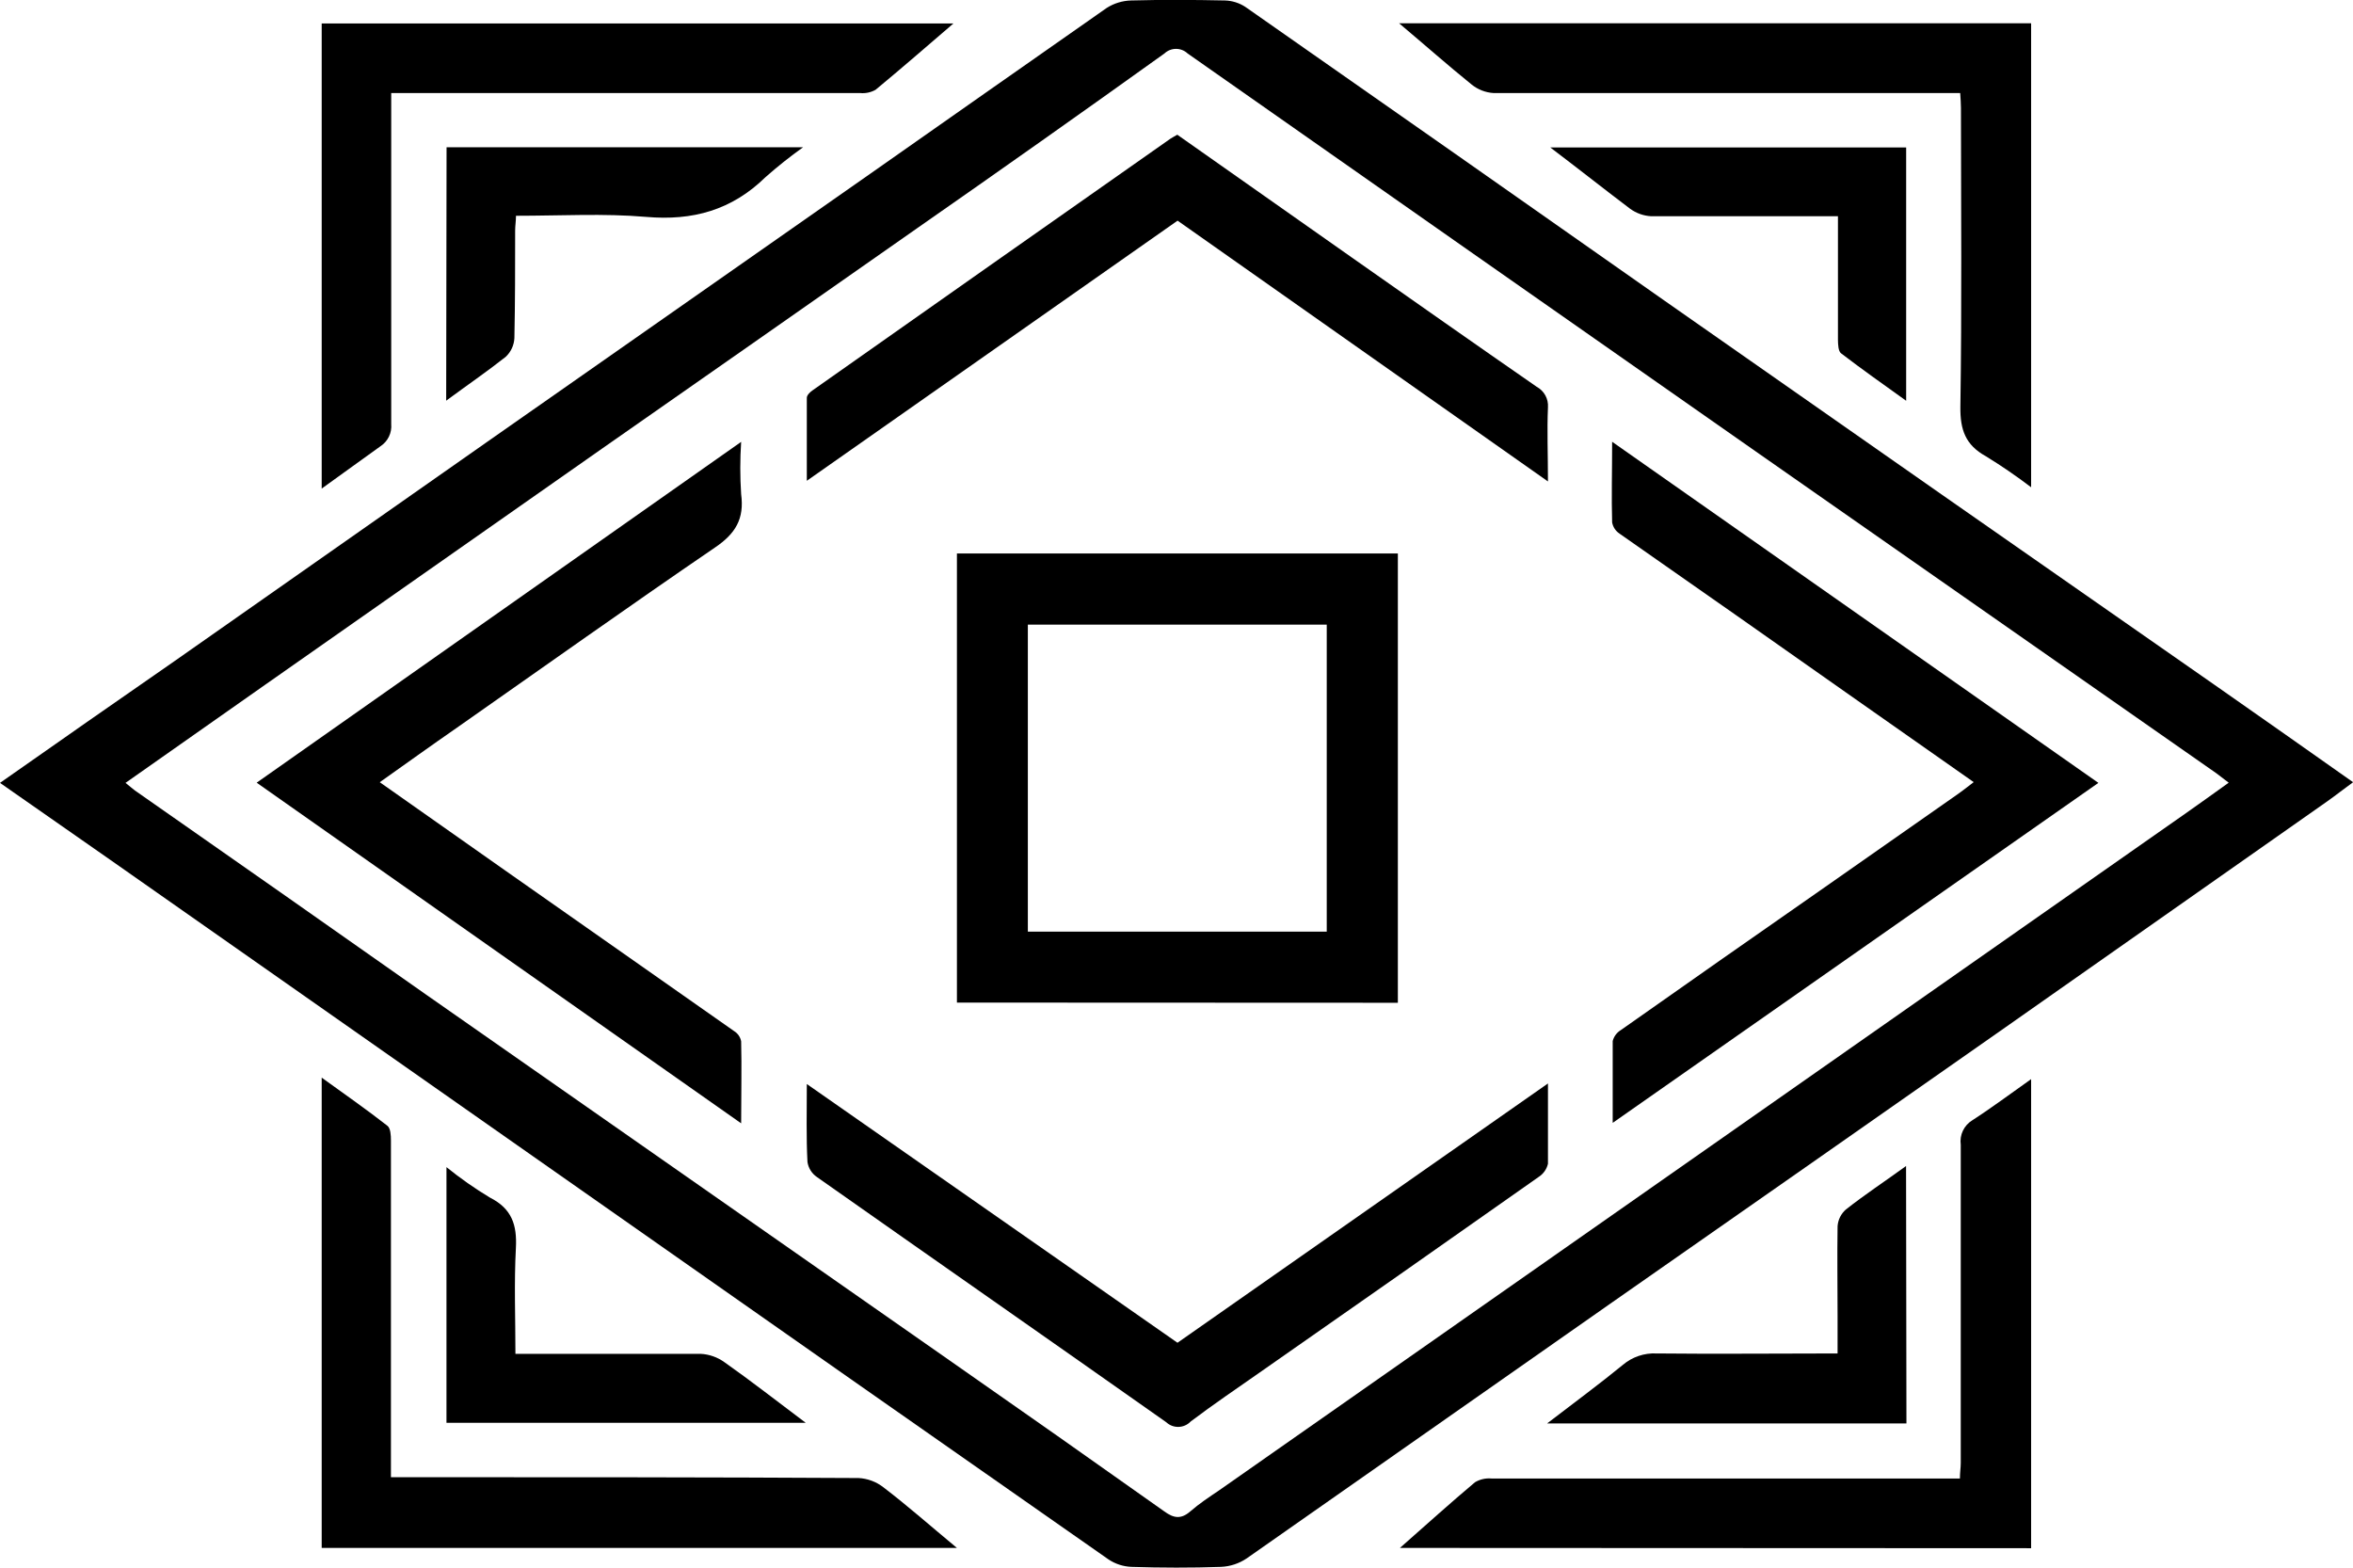
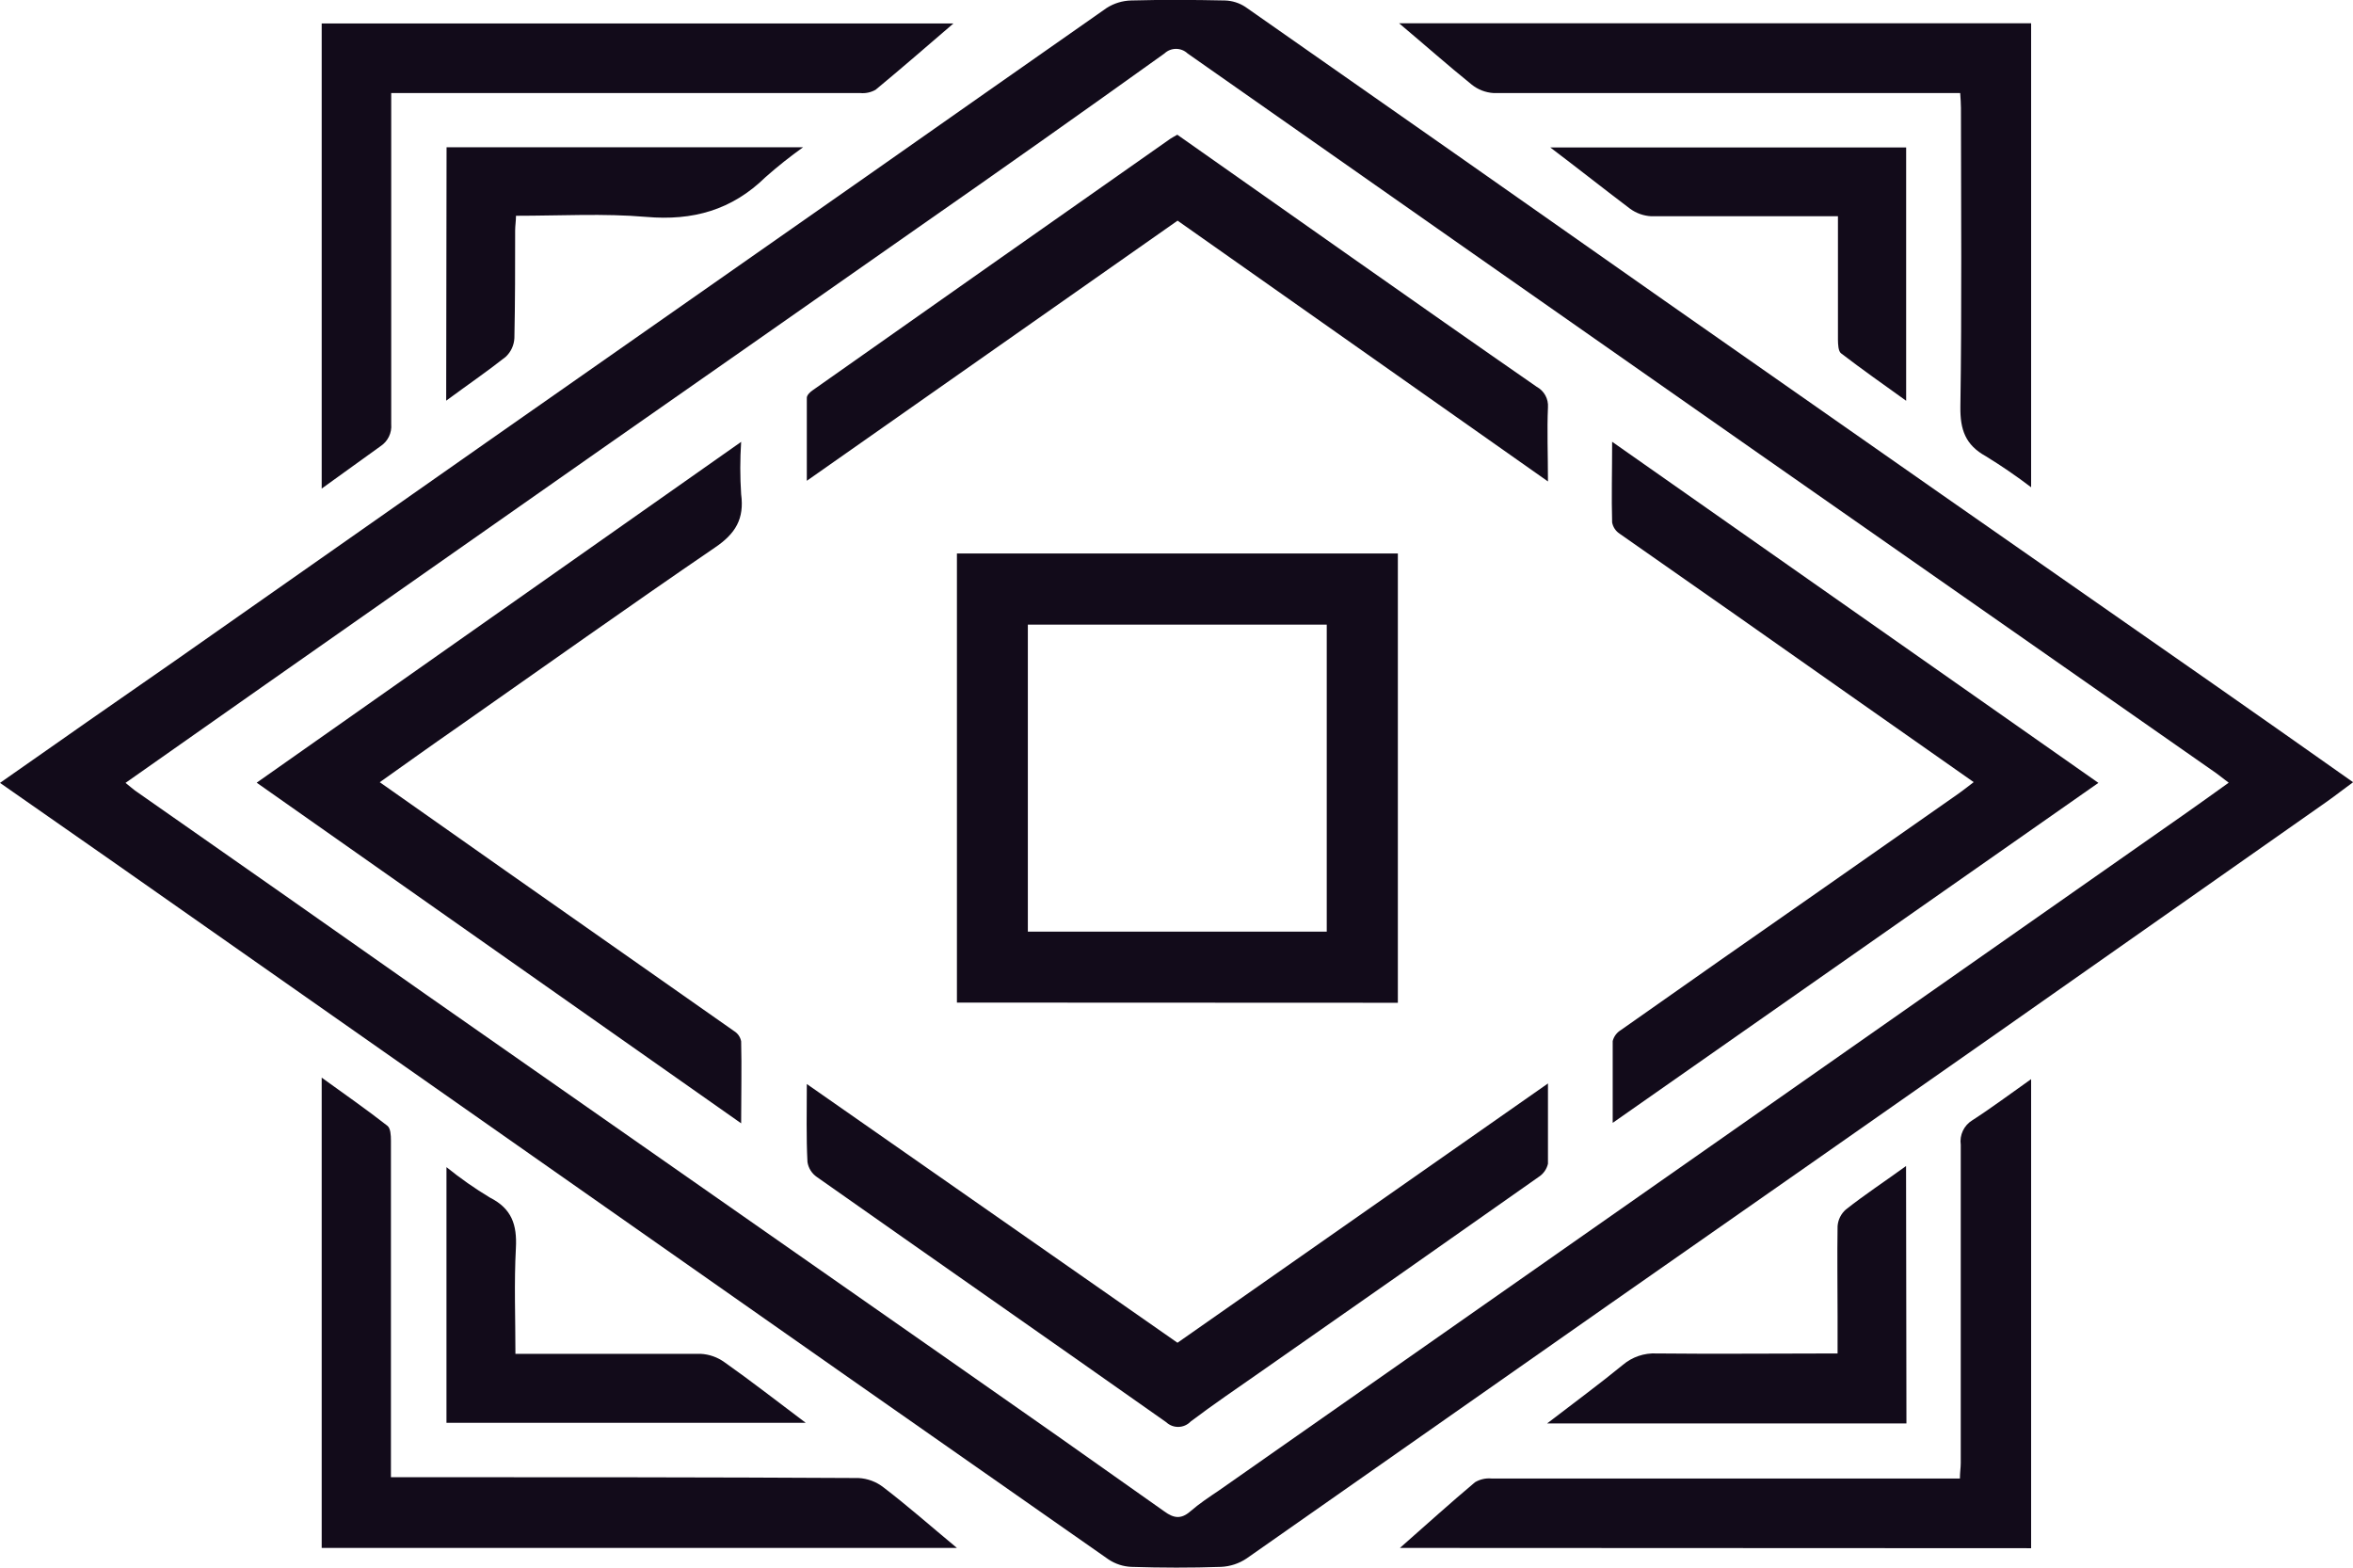
<svg xmlns="http://www.w3.org/2000/svg" viewBox="0 0 250.81 167.09">
+   <style>
+         path {
+             fill: #120B1A;
+         }
+         @media (prefers-color-scheme: dark) {
+             path { fill: #f4f1ee; }
+         }
+     </style>
  <g id="Layer_2" data-name="Layer 2">
    <g id="iconos">
      <path d="M0,83.45c6.38-4.47,12.5-8.76,18.63-13L51.87,47.14Q72.08,33,92.29,18.85c8.55-6,17.09-12,25.67-18a5.1,5.1,0,0,1,2.61-.8c3.34-.09,6.69-.07,10,0a4.19,4.19,0,0,1,2.18.69q22.36,15.63,44.7,31.33,29.46,20.63,59,41.21c4.74,3.31,9.46,6.64,14.37,10.1-1,.72-1.82,1.38-2.7,2Q230.65,97.66,213.2,109.9,192.4,124.47,171.59,139q-19.36,13.56-38.71,27.12a5.31,5.31,0,0,1-2.73.9c-3.18.11-6.37.1-9.56,0a4.75,4.75,0,0,1-2.44-.8Q90.49,146.89,62.87,127.5L11.79,91.68C7.94,89,4.08,86.29,0,83.45Zm13.38,0c.45.36.72.6,1,.81Q29.9,95.1,45.39,106l55.81,39q11.47,8,22.91,16.11c1,.73,1.78.85,2.76,0s2-1.52,3.08-2.25l52.39-36.69L233,86.68c1.5-1.05,3-2.13,4.56-3.25-.55-.41-.92-.71-1.31-1q-24.33-17-48.66-34-30.51-21.34-61-42.73a1.8,1.8,0,0,0-2.47,0Q111,15.1,97.74,24.34,81,36.07,64.23,47.78L28.25,73Z" />
      <path d="M102,165H34.29V114.87c2.48,1.79,4.79,3.4,7,5.13.34.26.38,1,.38,1.58q0,16.8,0,33.59v2.29h1.92c16,0,32,0,47.92.09a4.71,4.71,0,0,1,2.67,1C96.77,160.53,99.19,162.67,102,165Z" />
      <path d="M149.22,165c2.77-2.44,5.37-4.79,8-7a2.92,2.92,0,0,1,1.76-.4q24.13,0,48.25,0h1.68c0-.63.09-1.14.09-1.66,0-11.3,0-22.61,0-33.91a2.63,2.63,0,0,1,1.24-2.62c2.08-1.34,4.06-2.83,6.26-4.38v50Z" />
      <path d="M208.94,9.92H207q-23.88,0-47.78,0A4.12,4.12,0,0,1,156.85,9c-2.55-2.06-5-4.23-7.72-6.52H216.5V51.94a58.52,58.52,0,0,0-4.83-3.31c-2.17-1.2-2.74-2.82-2.71-5.27.16-10.62.07-21.24.06-31.86C209,11,209,10.57,208.94,9.92Z" />
      <path d="M101.63,2.5c-2.83,2.43-5.53,4.78-8.3,7.07a2.79,2.79,0,0,1-1.63.35h-50v2c0,11.09,0,22.18,0,33.28a2.55,2.55,0,0,1-1.15,2.37c-2,1.42-4,2.9-6.26,4.51V2.5Z" />
      <path d="M54.94,144.31c6.8,0,13.27,0,19.74,0a4.77,4.77,0,0,1,2.55.9c2.84,2,5.6,4.16,8.65,6.45H47.59V124.41a40.6,40.6,0,0,0,4.64,3.25c2.33,1.18,2.89,2.91,2.76,5.37C54.79,136.73,54.94,140.44,54.94,144.31Z" />
      <path d="M203.21,151.73h-38.3c2.9-2.23,5.54-4.17,8.07-6.24a5.15,5.15,0,0,1,3.59-1.22c6.36.07,12.72,0,19.3,0v-4c0-3.19-.05-6.37,0-9.56a2.61,2.61,0,0,1,.88-1.78c2-1.58,4.16-3,6.42-4.64Z" />
      <path d="M47.6,15.7h38a48.23,48.23,0,0,0-4,3.18C78,22.4,73.85,23.55,68.88,23.12,64.36,22.73,59.77,23,55,23c0,.56-.09,1.06-.09,1.57,0,3.82,0,7.65-.08,11.47a2.93,2.93,0,0,1-.93,2c-2,1.58-4.08,3-6.34,4.67Z" />
      <path d="M165.25,15.72h37.93v27c-2.39-1.72-4.7-3.34-6.94-5.06-.3-.23-.32-.95-.33-1.44,0-4.3,0-8.59,0-13.17H194c-6,0-12,0-18,0a4.2,4.2,0,0,1-2.26-.81C171,20.17,168.26,18,165.25,15.72Z" />
      <path d="M102,106.87V59h47v47.89Zm7.56-40.29V99.31h31.86V66.58Z" />
      <path d="M171.9,119.69c0-3.12,0-5.92,0-8.72a1.92,1.92,0,0,1,.87-1.17q10.6-7.47,21.24-14.88l14.73-10.31c.51-.36,1-.75,1.64-1.24l-13.15-9.23Q185,65.52,172.64,56.89a1.84,1.84,0,0,1-.8-1.2c-.08-2.69,0-5.39,0-8.6l51.83,36.36Z" />
      <path d="M40.48,83.38c4.57,3.21,9,6.33,13.4,9.43q12.19,8.55,24.37,17.1A1.62,1.62,0,0,1,79,111c.07,2.79,0,5.58,0,8.74L27.36,83.43C44.54,71.34,61.6,59.35,79,47.1a42.67,42.67,0,0,0,0,5.58c.35,2.62-.59,4.2-2.8,5.69C67,64.65,57.9,71.13,48.73,77.55,46,79.44,43.36,81.34,40.48,83.38Z" />
      <path d="M86,115.55l39.51,27.58L165,115.49c0,3.09,0,5.83,0,8.56a2.28,2.28,0,0,1-1,1.41q-14.82,10.44-29.7,20.82c-2.47,1.73-5,3.44-7.39,5.25a1.85,1.85,0,0,1-2.6.07c-12.4-8.74-24.84-17.41-37.24-26.14a2.38,2.38,0,0,1-1-1.59C85.93,121.22,86,118.56,86,115.55Z" />
      <path d="M165,51.32l-39.48-27.8L86,51.25c0-3.18,0-6,0-8.85,0-.27.34-.61.61-.79q19.06-13.43,38.14-26.82c.21-.14.45-.26.74-.43l18.62,13.1c6.55,4.6,13.11,9.21,19.69,13.77A2.3,2.3,0,0,1,165,43.42C164.89,45.9,165,48.39,165,51.32Z" />
    </g>
  </g>
</svg>
